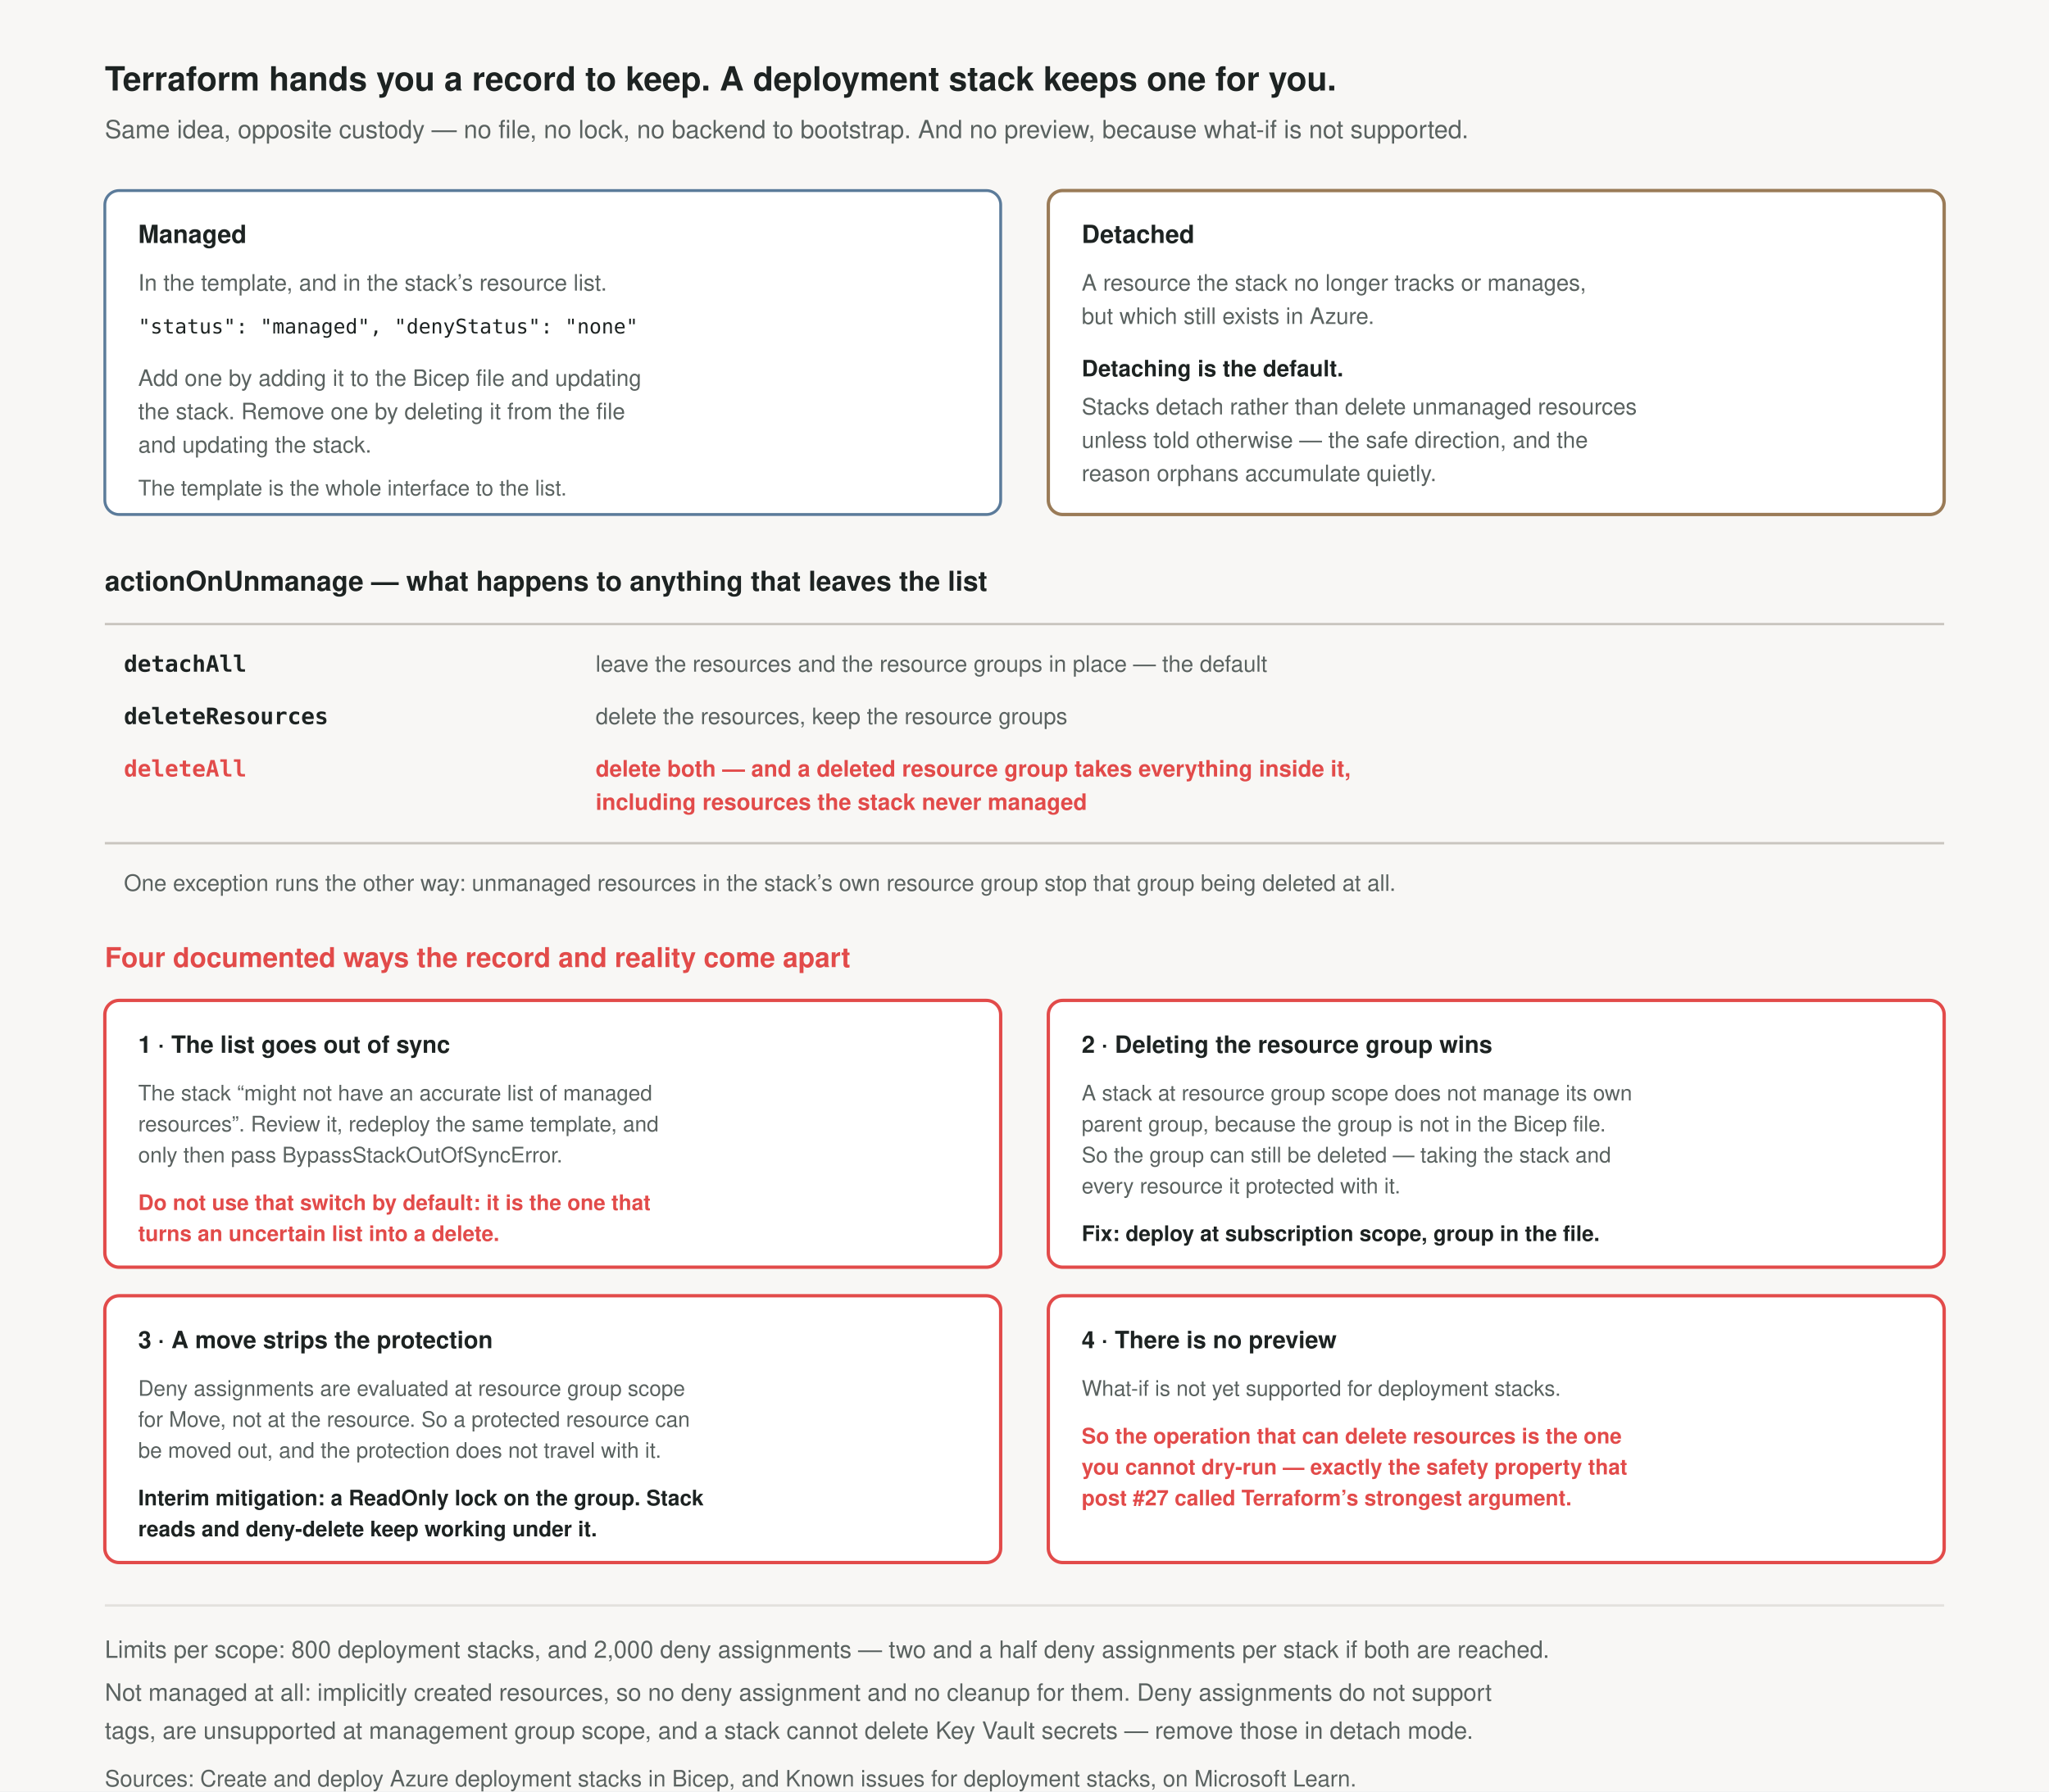
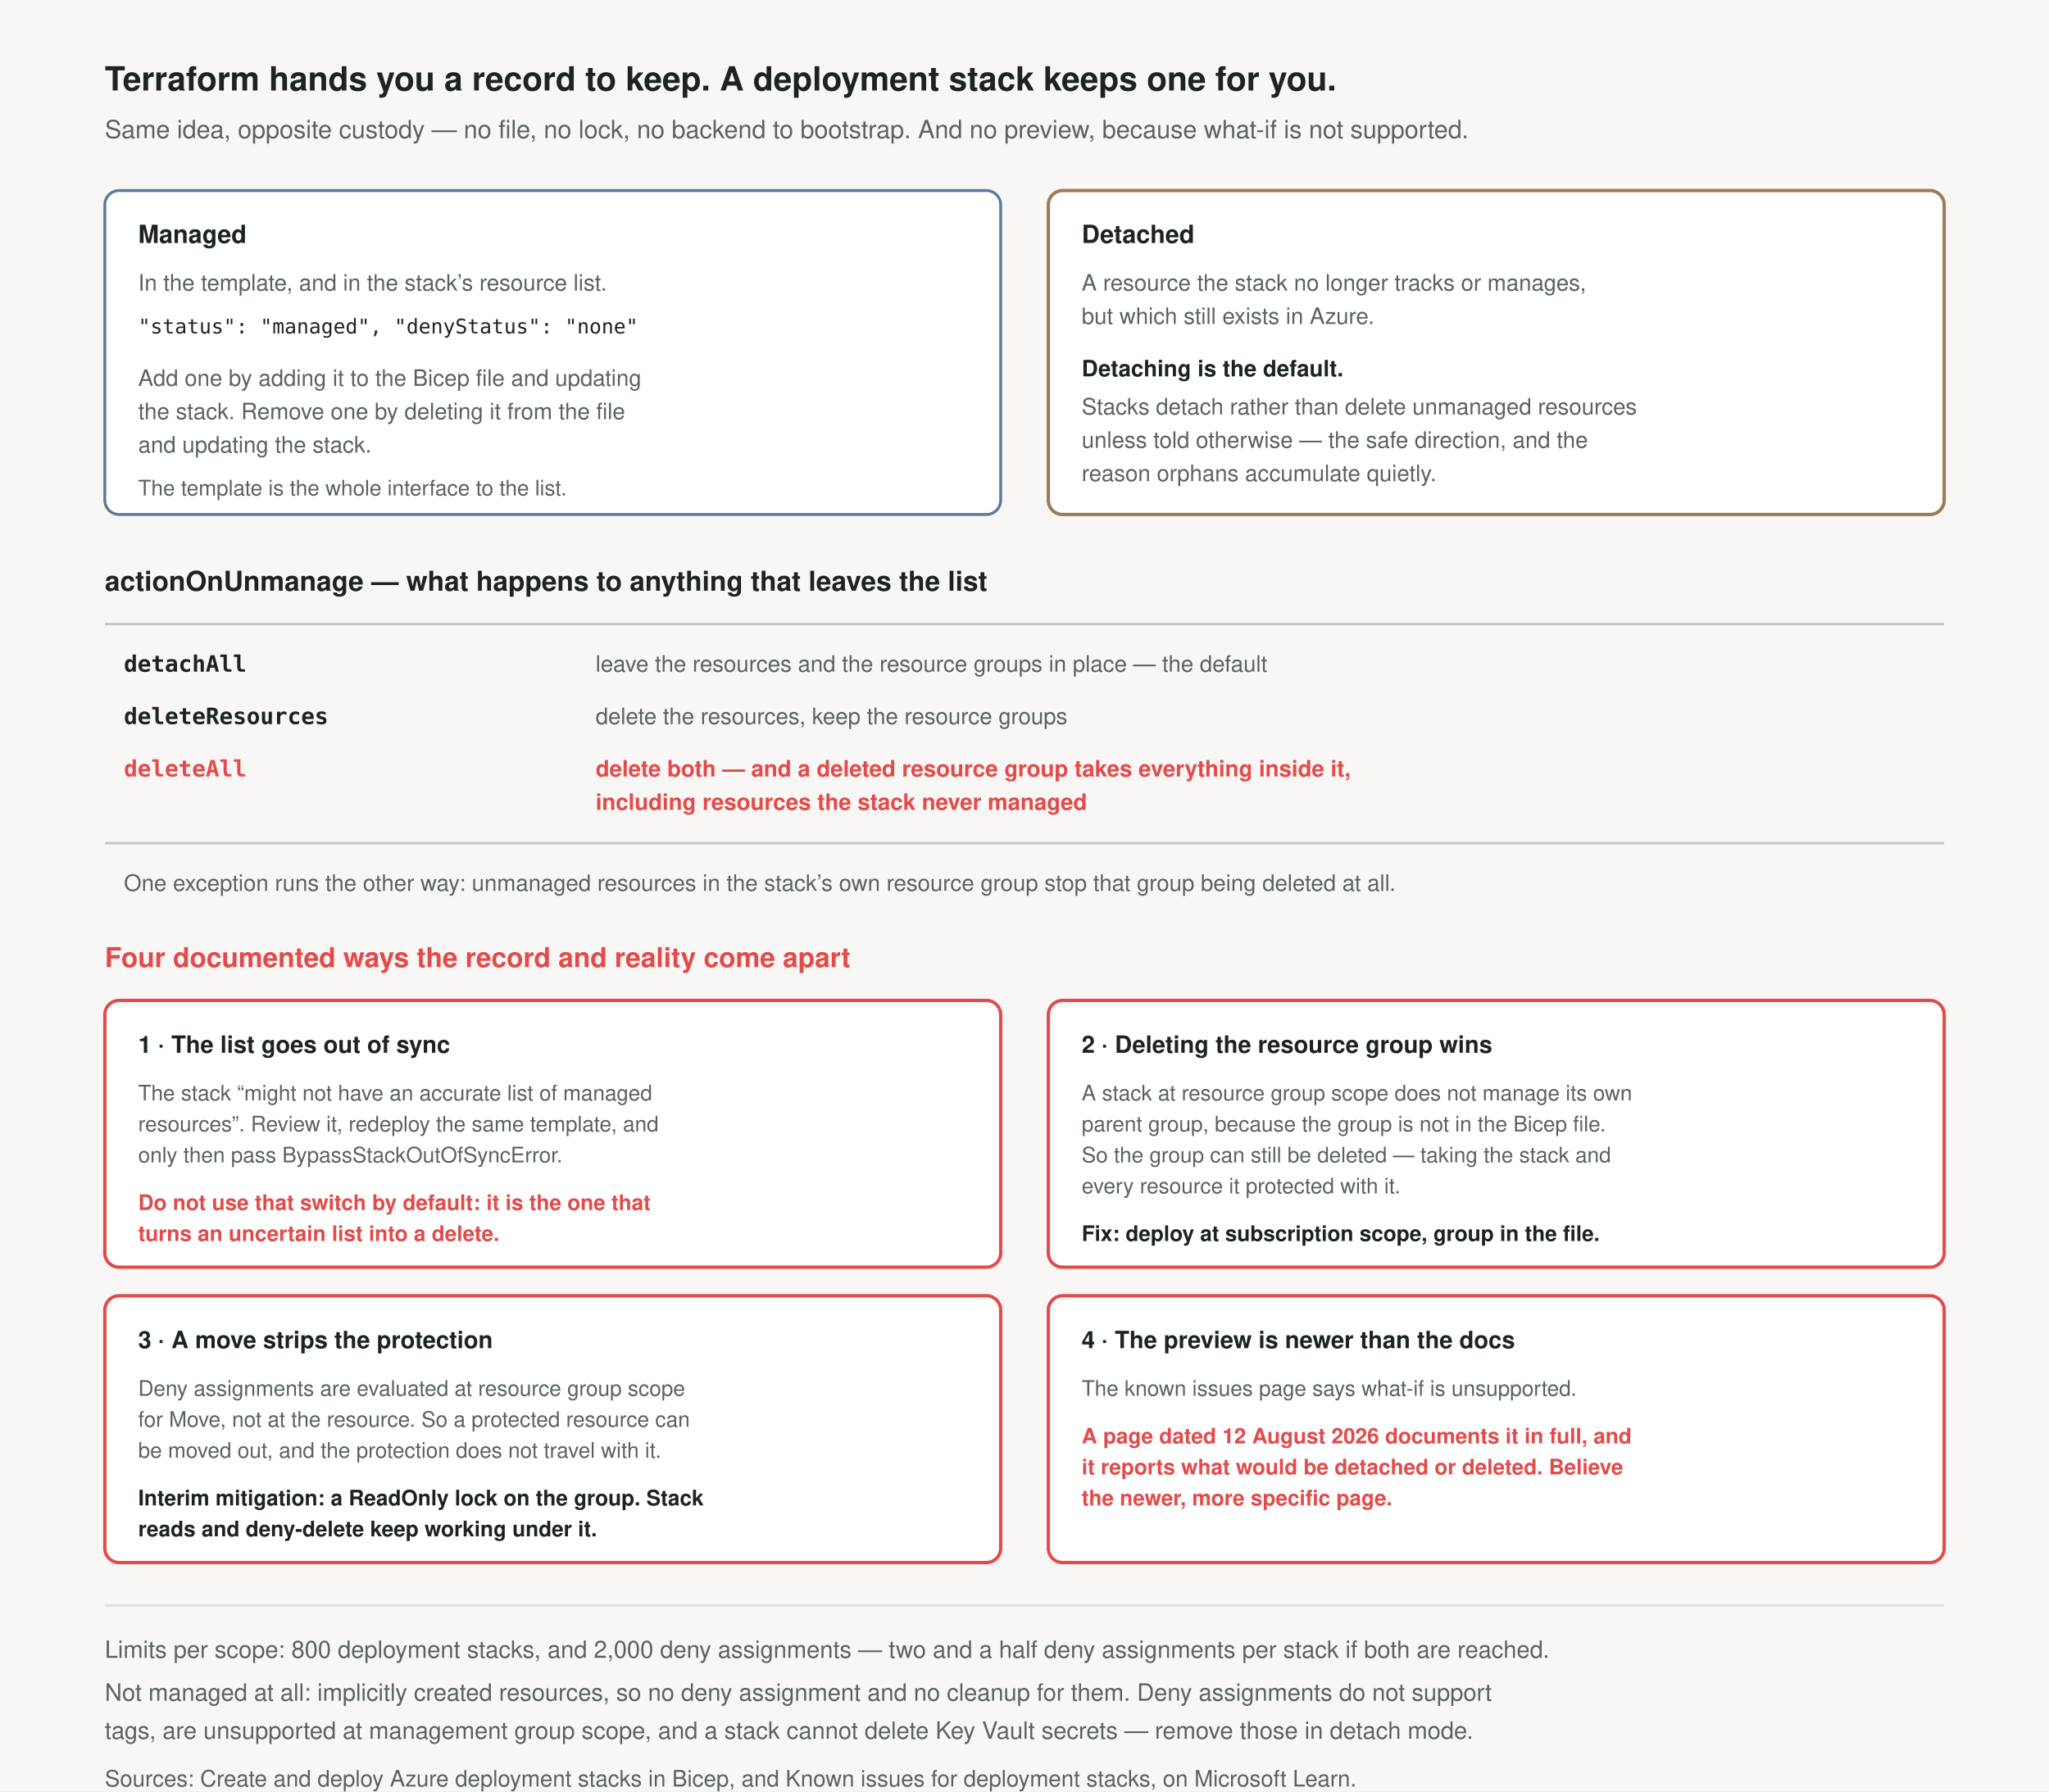
<svg xmlns="http://www.w3.org/2000/svg" viewBox="0 0 860 752" style="width:100%;max-width:860px;" role="img" aria-label="Diagram: Azure deployment stacks and managed resources, showing that the stack holds the record of what it manages so Azure keeps it rather than you, the actionOnUnmanage matrix of detachAll deleteResources and deleteAll, the difference between a managed and a detached resource, the limits of 800 stacks and 2000 deny assignments per scope, and four documented failure modes including the stack-out-of-sync error, resource group deletion bypassing deny assignments, a move stripping stack protection, and what-if not being supported">
  <rect x="0" y="0" width="860" height="752" fill="#F8F7F5" />
  <text x="44" y="38" font-family="Helvetica, Arial, sans-serif" font-size="14" font-weight="700" fill="#1D2322">Terraform hands you a record to keep. A deployment stack keeps one for you.</text>
  <text x="44" y="58" font-family="Helvetica, Arial, sans-serif" font-size="10.5" fill="#5A6260">Same idea, opposite custody — no file, no lock, no backend to bootstrap. And no preview, because what-if is not supported.</text>
  <rect x="44" y="80" width="376" height="136" rx="6" fill="#FFFFFF" stroke="#5B7B9A" stroke-width="1.2" />
  <text x="58" y="102" font-family="Helvetica, Arial, sans-serif" font-size="10.5" font-weight="700" fill="#1D2322">Managed</text>
  <text x="58" y="122" font-family="Helvetica, Arial, sans-serif" font-size="9.5" fill="#5A6260">In the template, and in the stack’s resource list.</text>
  <text x="58" y="140" font-family="Consolas, Menlo, monospace" font-size="8.5" fill="#1D2322">"status": "managed", "denyStatus": "none"</text>
  <text x="58" y="162" font-family="Helvetica, Arial, sans-serif" font-size="9.5" fill="#5A6260">Add one by adding it to the Bicep file and updating</text>
  <text x="58" y="176" font-family="Helvetica, Arial, sans-serif" font-size="9.5" fill="#5A6260">the stack. Remove one by deleting it from the file</text>
  <text x="58" y="190" font-family="Helvetica, Arial, sans-serif" font-size="9.5" fill="#5A6260">and updating the stack.</text>
  <text x="58" y="208" font-family="Helvetica, Arial, sans-serif" font-size="9" fill="#5A6260">The template is the whole interface to the list.</text>
  <rect x="440" y="80" width="376" height="136" rx="6" fill="#FFFFFF" stroke="#9A7B57" stroke-width="1.4" />
  <text x="454" y="102" font-family="Helvetica, Arial, sans-serif" font-size="10.5" font-weight="700" fill="#1D2322">Detached</text>
  <text x="454" y="122" font-family="Helvetica, Arial, sans-serif" font-size="9.5" fill="#5A6260">A resource the stack no longer tracks or manages,</text>
  <text x="454" y="136" font-family="Helvetica, Arial, sans-serif" font-size="9.5" fill="#5A6260">but which still exists in Azure.</text>
  <text x="454" y="158" font-family="Helvetica, Arial, sans-serif" font-size="9.5" font-weight="700" fill="#1D2322">Detaching is the default.</text>
  <text x="454" y="174" font-family="Helvetica, Arial, sans-serif" font-size="9.5" fill="#5A6260">Stacks detach rather than delete unmanaged resources</text>
  <text x="454" y="188" font-family="Helvetica, Arial, sans-serif" font-size="9.5" fill="#5A6260">unless told otherwise — the safe direction, and the</text>
  <text x="454" y="202" font-family="Helvetica, Arial, sans-serif" font-size="9.5" fill="#5A6260">reason orphans accumulate quietly.</text>
  <text x="44" y="248" font-family="Helvetica, Arial, sans-serif" font-size="11.5" font-weight="700" fill="#1D2322">actionOnUnmanage — what happens to anything that leaves the list</text>
  <line x1="44" y1="262" x2="816" y2="262" stroke="#C9C5BF" stroke-width="1" />
  <text x="52" y="282" font-family="Consolas, Menlo, monospace" font-size="9.5" font-weight="700" fill="#1D2322">detachAll</text>
  <text x="250" y="282" font-family="Helvetica, Arial, sans-serif" font-size="9.5" fill="#5A6260">leave the resources and the resource groups in place — the default</text>
  <text x="52" y="304" font-family="Consolas, Menlo, monospace" font-size="9.5" font-weight="700" fill="#1D2322">deleteResources</text>
  <text x="250" y="304" font-family="Helvetica, Arial, sans-serif" font-size="9.5" fill="#5A6260">delete the resources, keep the resource groups</text>
  <text x="52" y="326" font-family="Consolas, Menlo, monospace" font-size="9.5" font-weight="700" fill="#E24B4A">deleteAll</text>
  <text x="250" y="326" font-family="Helvetica, Arial, sans-serif" font-size="9.5" font-weight="700" fill="#E24B4A">delete both — and a deleted resource group takes everything inside it,</text>
  <text x="250" y="340" font-family="Helvetica, Arial, sans-serif" font-size="9.5" font-weight="700" fill="#E24B4A">including resources the stack never managed</text>
  <line x1="44" y1="354" x2="816" y2="354" stroke="#C9C5BF" stroke-width="1" />
  <text x="52" y="374" font-family="Helvetica, Arial, sans-serif" font-size="9.5" fill="#5A6260">One exception runs the other way: unmanaged resources in the stack’s own resource group stop that group being deleted at all.</text>
  <text x="44" y="406" font-family="Helvetica, Arial, sans-serif" font-size="11.5" font-weight="700" fill="#E24B4A">Four documented ways the record and reality come apart</text>
  <rect x="44" y="420" width="376" height="112" rx="6" fill="#FFFFFF" stroke="#E24B4A" stroke-width="1.4" />
  <text x="58" y="442" font-family="Helvetica, Arial, sans-serif" font-size="10" font-weight="700" fill="#1D2322">1 · The list goes out of sync</text>
  <text x="58" y="462" font-family="Helvetica, Arial, sans-serif" font-size="9" fill="#5A6260">The stack “might not have an accurate list of managed</text>
  <text x="58" y="475" font-family="Helvetica, Arial, sans-serif" font-size="9" fill="#5A6260">resources”. Review it, redeploy the same template, and</text>
  <text x="58" y="488" font-family="Helvetica, Arial, sans-serif" font-size="9" fill="#5A6260">only then pass BypassStackOutOfSyncError.</text>
  <text x="58" y="508" font-family="Helvetica, Arial, sans-serif" font-size="9" font-weight="700" fill="#E24B4A">Do not use that switch by default: it is the one that</text>
  <text x="58" y="521" font-family="Helvetica, Arial, sans-serif" font-size="9" font-weight="700" fill="#E24B4A">turns an uncertain list into a delete.</text>
  <rect x="440" y="420" width="376" height="112" rx="6" fill="#FFFFFF" stroke="#E24B4A" stroke-width="1.4" />
  <text x="454" y="442" font-family="Helvetica, Arial, sans-serif" font-size="10" font-weight="700" fill="#1D2322">2 · Deleting the resource group wins</text>
  <text x="454" y="462" font-family="Helvetica, Arial, sans-serif" font-size="9" fill="#5A6260">A stack at resource group scope does not manage its own</text>
  <text x="454" y="475" font-family="Helvetica, Arial, sans-serif" font-size="9" fill="#5A6260">parent group, because the group is not in the Bicep file.</text>
  <text x="454" y="488" font-family="Helvetica, Arial, sans-serif" font-size="9" fill="#5A6260">So the group can still be deleted — taking the stack and</text>
  <text x="454" y="501" font-family="Helvetica, Arial, sans-serif" font-size="9" fill="#5A6260">every resource it protected with it.</text>
  <text x="454" y="521" font-family="Helvetica, Arial, sans-serif" font-size="9" font-weight="700" fill="#1D2322">Fix: deploy at subscription scope, group in the file.</text>
  <rect x="44" y="544" width="376" height="112" rx="6" fill="#FFFFFF" stroke="#E24B4A" stroke-width="1.4" />
  <text x="58" y="566" font-family="Helvetica, Arial, sans-serif" font-size="10" font-weight="700" fill="#1D2322">3 · A move strips the protection</text>
  <text x="58" y="586" font-family="Helvetica, Arial, sans-serif" font-size="9" fill="#5A6260">Deny assignments are evaluated at resource group scope</text>
  <text x="58" y="599" font-family="Helvetica, Arial, sans-serif" font-size="9" fill="#5A6260">for Move, not at the resource. So a protected resource can</text>
  <text x="58" y="612" font-family="Helvetica, Arial, sans-serif" font-size="9" fill="#5A6260">be moved out, and the protection does not travel with it.</text>
  <text x="58" y="632" font-family="Helvetica, Arial, sans-serif" font-size="9" font-weight="700" fill="#1D2322">Interim mitigation: a ReadOnly lock on the group. Stack</text>
  <text x="58" y="645" font-family="Helvetica, Arial, sans-serif" font-size="9" font-weight="700" fill="#1D2322">reads and deny-delete keep working under it.</text>
  <rect x="440" y="544" width="376" height="112" rx="6" fill="#FFFFFF" stroke="#E24B4A" stroke-width="1.4" />
-   <text x="454" y="566" font-family="Helvetica, Arial, sans-serif" font-size="10" font-weight="700" fill="#1D2322">4 · There is no preview</text>
-   <text x="454" y="586" font-family="Helvetica, Arial, sans-serif" font-size="9" fill="#5A6260">What-if is not yet supported for deployment stacks.</text>
-   <text x="454" y="606" font-family="Helvetica, Arial, sans-serif" font-size="9" font-weight="700" fill="#E24B4A">So the operation that can delete resources is the one</text>
-   <text x="454" y="619" font-family="Helvetica, Arial, sans-serif" font-size="9" font-weight="700" fill="#E24B4A">you cannot dry-run — exactly the safety property that</text>
-   <text x="454" y="632" font-family="Helvetica, Arial, sans-serif" font-size="9" font-weight="700" fill="#E24B4A">post #27 called Terraform’s strongest argument.</text>
+   <text x="454" y="566" font-family="Helvetica, Arial, sans-serif" font-size="10" font-weight="700" fill="#1D2322">4 · The preview is newer than the docs</text>
+   <text x="454" y="586" font-family="Helvetica, Arial, sans-serif" font-size="9" fill="#5A6260">The known issues page says what-if is unsupported.</text>
+   <text x="454" y="606" font-family="Helvetica, Arial, sans-serif" font-size="9" font-weight="700" fill="#E24B4A">A page dated 12 August 2026 documents it in full, and</text>
+   <text x="454" y="619" font-family="Helvetica, Arial, sans-serif" font-size="9" font-weight="700" fill="#E24B4A">it reports what would be detached or deleted. Believe</text>
+   <text x="454" y="632" font-family="Helvetica, Arial, sans-serif" font-size="9" font-weight="700" fill="#E24B4A">the newer, more specific page.</text>
  <line x1="44" y1="674" x2="816" y2="674" stroke="#E3E1DD" stroke-width="1" />
  <text x="44" y="696" font-family="Helvetica, Arial, sans-serif" font-size="10" fill="#5A6260">Limits per scope: 800 deployment stacks, and 2,000 deny assignments — two and a half deny assignments per stack if both are reached.</text>
  <text x="44" y="714" font-family="Helvetica, Arial, sans-serif" font-size="10" fill="#5A6260">Not managed at all: implicitly created resources, so no deny assignment and no cleanup for them. Deny assignments do not support</text>
  <text x="44" y="730" font-family="Helvetica, Arial, sans-serif" font-size="10" fill="#5A6260">tags, are unsupported at management group scope, and a stack cannot delete Key Vault secrets — remove those in detach mode.</text>
  <text x="44" y="750" font-family="Helvetica, Arial, sans-serif" font-size="9.5" fill="#5A6260">Sources: Create and deploy Azure deployment stacks in Bicep, and Known issues for deployment stacks, on Microsoft Learn.</text>
</svg>
